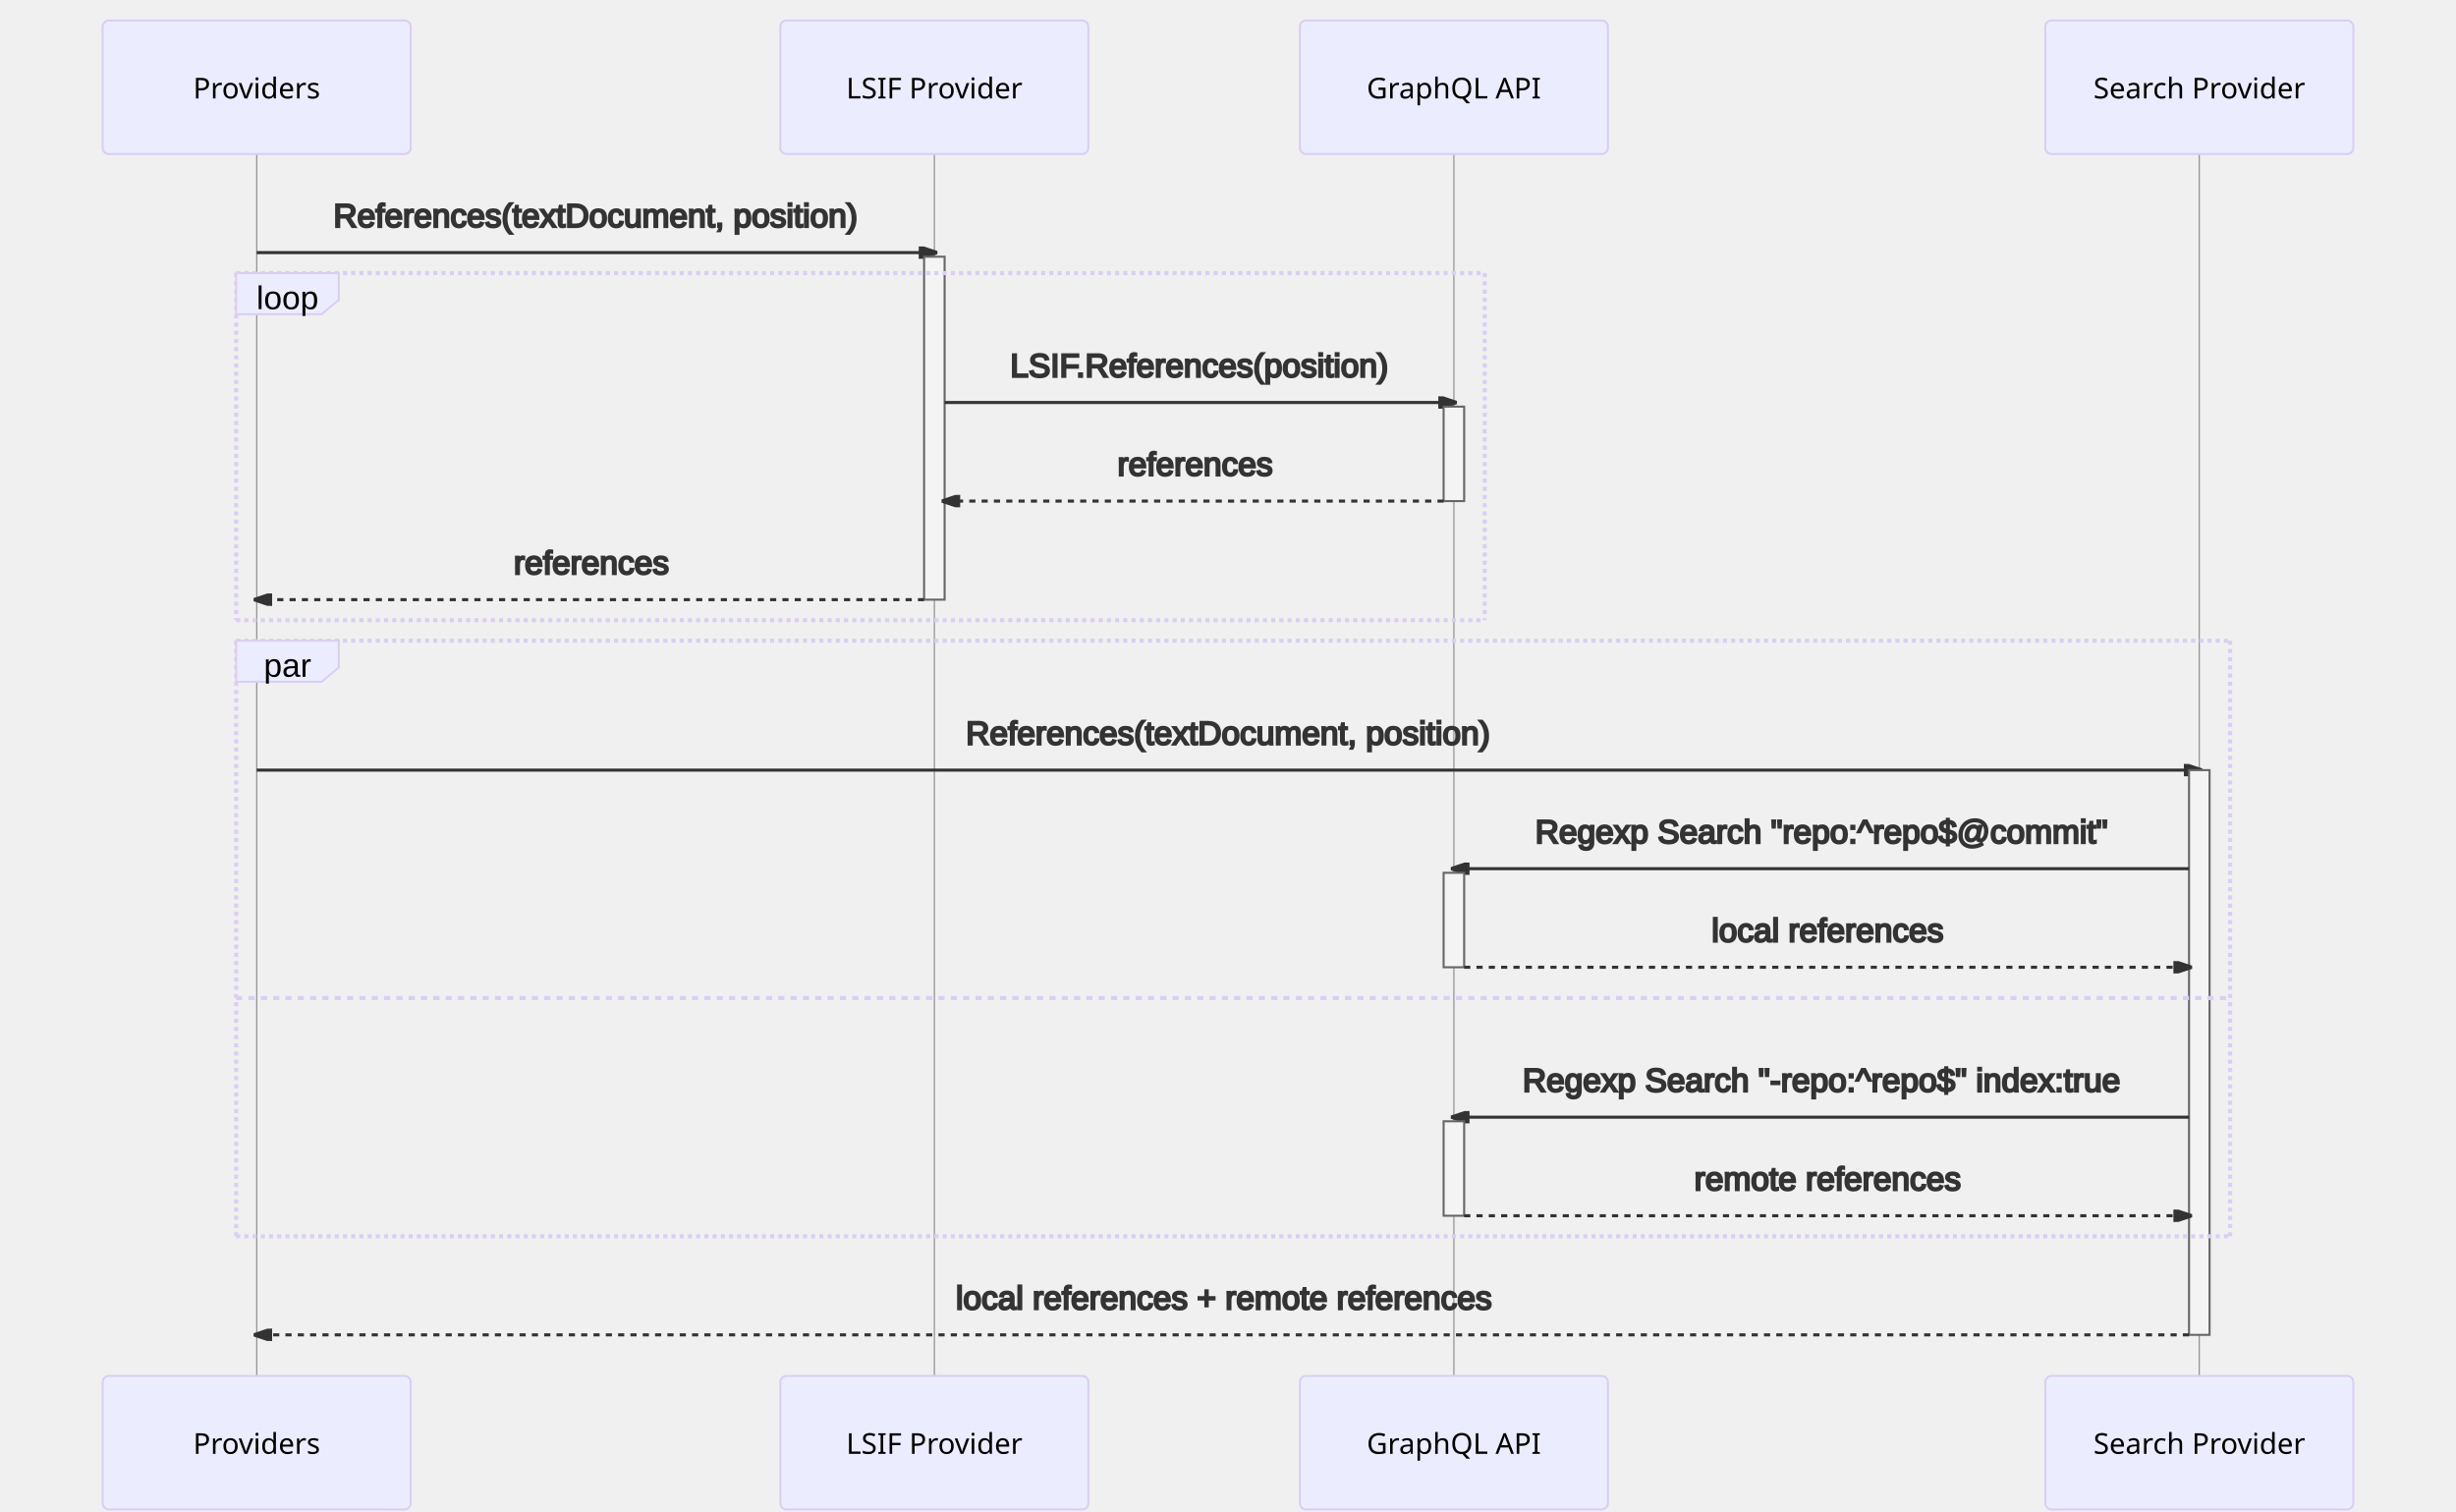
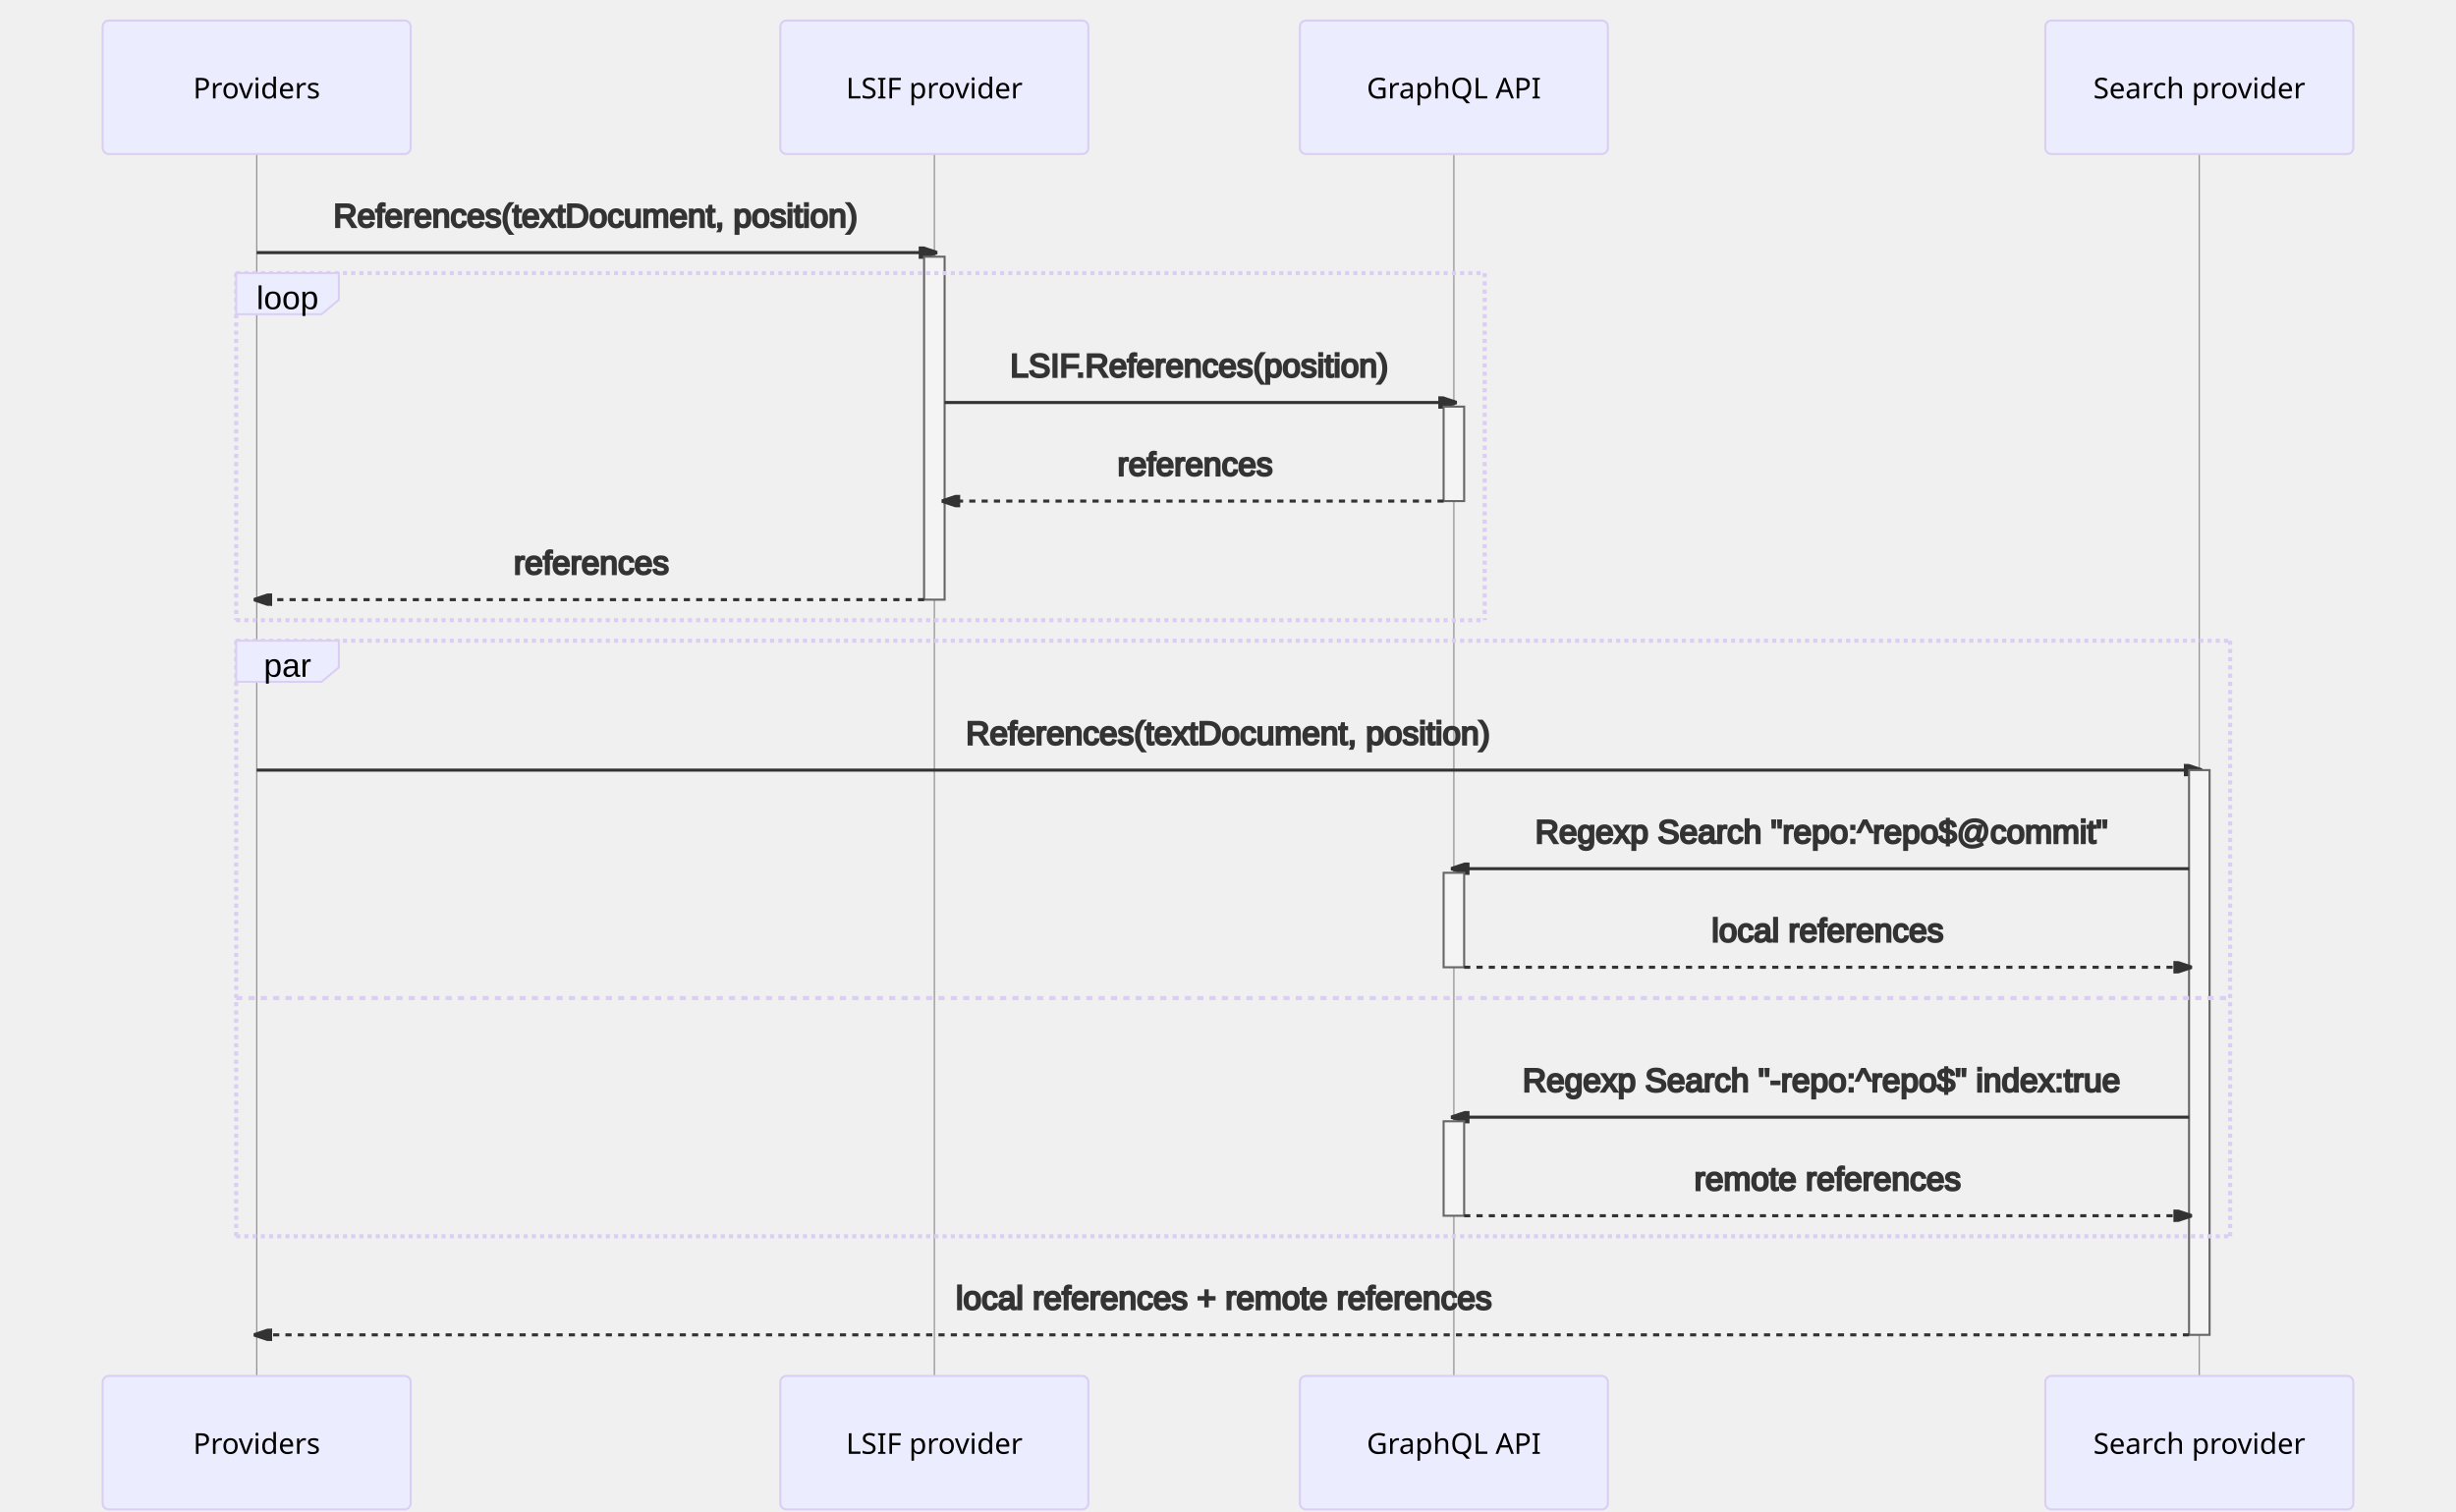
<svg xmlns="http://www.w3.org/2000/svg" id="mermaid-extension-references" width="100%" height="100%" style="max-width:1196px;" viewBox="-50 -10 1196 736">
  <style>#mermaid-extension-references{font-family:"trebuchet ms",verdana,arial;font-size:16px;fill:#333;}#mermaid-extension-references .error-icon{fill:#552222;}#mermaid-extension-references .error-text{fill:#552222;stroke:#552222;}#mermaid-extension-references .edge-thickness-normal{stroke-width:2px;}#mermaid-extension-references .edge-thickness-thick{stroke-width:3.5px;}#mermaid-extension-references .edge-pattern-solid{stroke-dasharray:0;}#mermaid-extension-references .edge-pattern-dashed{stroke-dasharray:3;}#mermaid-extension-references .edge-pattern-dotted{stroke-dasharray:2;}#mermaid-extension-references .marker{fill:#333333;}#mermaid-extension-references .marker.cross{stroke:#333333;}#mermaid-extension-references svg{font-family:"trebuchet ms",verdana,arial;font-size:16px;}#mermaid-extension-references .actor{stroke:hsl(259.626,59.777%,87.902%);fill:#ECECFF;}#mermaid-extension-references text.actor &gt; tspan{fill:black;stroke:none;}#mermaid-extension-references .actor-line{stroke:grey;}#mermaid-extension-references .messageLine0{stroke-width:1.5;stroke-dasharray:none;stroke:#333;}#mermaid-extension-references .messageLine1{stroke-width:1.5;stroke-dasharray:2,2;stroke:#333;}#mermaid-extension-references #arrowhead path{fill:#333;stroke:#333;}#mermaid-extension-references .sequenceNumber{fill:white;}#mermaid-extension-references #sequencenumber{fill:#333;}#mermaid-extension-references #crosshead path{fill:#333;stroke:#333;}#mermaid-extension-references .messageText{fill:#333;stroke:#333;}#mermaid-extension-references .labelBox{stroke:hsl(259.626,59.777%,87.902%);fill:#ECECFF;}#mermaid-extension-references .labelText,#mermaid-extension-references .labelText &gt; tspan{fill:black;stroke:none;}#mermaid-extension-references .loopText,#mermaid-extension-references .loopText &gt; tspan{fill:black;stroke:none;}#mermaid-extension-references .loopLine{stroke-width:2px;stroke-dasharray:2,2;stroke:hsl(259.626,59.777%,87.902%);fill:hsl(259.626,59.777%,87.902%);}#mermaid-extension-references .note{stroke:#aaaa33;fill:#fff5ad;}#mermaid-extension-references .noteText,#mermaid-extension-references .noteText &gt; tspan{fill:black;stroke:none;}#mermaid-extension-references .activation0{fill:#f4f4f4;stroke:#666;}#mermaid-extension-references .activation1{fill:#f4f4f4;stroke:#666;}#mermaid-extension-references .activation2{fill:#f4f4f4;stroke:#666;}#mermaid-extension-references:root{--mermaid-font-family:"trebuchet ms",verdana,arial;}#mermaid-extension-references sequence{fill:apa;}</style>
  <g />
  <g>
    <line id="actor0" x1="75" y1="5" x2="75" y2="725" class="actor-line" stroke-width="0.5px" stroke="#999" />
    <rect x="0" y="0" fill="#eaeaea" stroke="#666" width="150" height="65" rx="3" ry="3" class="actor" />
    <text x="75" y="32.5" dominant-baseline="central" alignment-baseline="central" class="actor" style="text-anchor: middle; font-size: 14px; font-weight: 400; font-family: Open-Sans, sans-serif;">
      <tspan x="75" dy="0">Providers</tspan>
    </text>
  </g>
  <g>
    <line id="actor1" x1="405" y1="5" x2="405" y2="725" class="actor-line" stroke-width="0.5px" stroke="#999" />
    <rect x="330" y="0" fill="#eaeaea" stroke="#666" width="150" height="65" rx="3" ry="3" class="actor" />
    <text x="405" y="32.5" dominant-baseline="central" alignment-baseline="central" class="actor" style="text-anchor: middle; font-size: 14px; font-weight: 400; font-family: Open-Sans, sans-serif;">
-       <tspan x="405" dy="0">LSIF Provider</tspan>
+       <tspan x="405" dy="0">LSIF provider</tspan>
    </text>
  </g>
  <g>
    <line id="actor2" x1="658" y1="5" x2="658" y2="725" class="actor-line" stroke-width="0.5px" stroke="#999" />
    <rect x="583" y="0" fill="#eaeaea" stroke="#666" width="150" height="65" rx="3" ry="3" class="actor" />
    <text x="658" y="32.5" dominant-baseline="central" alignment-baseline="central" class="actor" style="text-anchor: middle; font-size: 14px; font-weight: 400; font-family: Open-Sans, sans-serif;">
      <tspan x="658" dy="0">GraphQL API</tspan>
    </text>
  </g>
  <g>
    <line id="actor3" x1="1021" y1="5" x2="1021" y2="725" class="actor-line" stroke-width="0.5px" stroke="#999" />
    <rect x="946" y="0" fill="#eaeaea" stroke="#666" width="150" height="65" rx="3" ry="3" class="actor" />
    <text x="1021" y="32.5" dominant-baseline="central" alignment-baseline="central" class="actor" style="text-anchor: middle; font-size: 14px; font-weight: 400; font-family: Open-Sans, sans-serif;">
-       <tspan x="1021" dy="0">Search Provider</tspan>
+       <tspan x="1021" dy="0">Search provider</tspan>
    </text>
  </g>
  <defs>
    <marker id="arrowhead" refX="5" refY="2" markerWidth="6" markerHeight="4" orient="auto">
      <path d="M 0,0 V 4 L6,2 Z" />
    </marker>
  </defs>
  <defs>
    <marker id="crosshead" markerWidth="15" markerHeight="8" orient="auto" refX="16" refY="4">
      <path fill="black" stroke="#000000" stroke-width="1px" d="M 9,2 V 6 L16,4 Z" style="stroke-dasharray: 0, 0;" />
      <path fill="none" stroke="#000000" stroke-width="1px" d="M 0,1 L 6,7 M 6,1 L 0,7" style="stroke-dasharray: 0, 0;" />
    </marker>
  </defs>
  <defs>
    <marker id="sequencenumber" refX="15" refY="15" markerWidth="60" markerHeight="40" orient="auto">
      <circle cx="15" cy="15" r="6" />
    </marker>
  </defs>
  <text x="240" y="80" text-anchor="middle" dominant-baseline="middle" alignment-baseline="middle" class="messageText" dy="1em" style="font-family: &quot;trebuchet ms&quot;, verdana, arial; font-size: 16px; font-weight: 400;">References(textDocument, position)</text>
  <line x1="75" y1="113" x2="405" y2="113" class="messageLine0" stroke-width="2" stroke="none" marker-end="url(#arrowhead)" style="fill: none;" />
  <g>
    <rect x="400" y="115" fill="#EDF2AE" stroke="#666" width="10" height="167" rx="0" ry="0" class="activation0" />
  </g>
  <text x="534" y="153" text-anchor="middle" dominant-baseline="middle" alignment-baseline="middle" class="messageText" dy="1em" style="font-family: &quot;trebuchet ms&quot;, verdana, arial; font-size: 16px; font-weight: 400;">LSIF.References(position)</text>
  <line x1="410" y1="186" x2="658" y2="186" class="messageLine0" stroke-width="2" stroke="none" marker-end="url(#arrowhead)" style="fill: none;" />
  <g>
    <rect x="653" y="188" fill="#EDF2AE" stroke="#666" width="10" height="46" rx="0" ry="0" class="activation0" />
  </g>
  <text x="532" y="201" text-anchor="middle" dominant-baseline="middle" alignment-baseline="middle" class="messageText" dy="1em" style="font-family: &quot;trebuchet ms&quot;, verdana, arial; font-size: 16px; font-weight: 400;">references</text>
  <line x1="653" y1="234" x2="410" y2="234" class="messageLine1" stroke-width="2" stroke="none" marker-end="url(#arrowhead)" style="stroke-dasharray: 3, 3; fill: none;" />
  <text x="238" y="249" text-anchor="middle" dominant-baseline="middle" alignment-baseline="middle" class="messageText" dy="1em" style="font-family: &quot;trebuchet ms&quot;, verdana, arial; font-size: 16px; font-weight: 400;">references</text>
  <line x1="400" y1="282" x2="75" y2="282" class="messageLine1" stroke-width="2" stroke="none" marker-end="url(#arrowhead)" style="stroke-dasharray: 3, 3; fill: none;" />
  <g>
    <line x1="65" y1="123" x2="673" y2="123" class="loopLine" />
    <line x1="673" y1="123" x2="673" y2="292" class="loopLine" />
    <line x1="65" y1="292" x2="673" y2="292" class="loopLine" />
    <line x1="65" y1="123" x2="65" y2="292" class="loopLine" />
    <polygon points="65,123 115,123 115,136 106.6,143 65,143" class="labelBox" />
    <text x="90" y="136" text-anchor="middle" dominant-baseline="middle" alignment-baseline="middle" class="labelText" style="font-family: &quot;trebuchet ms&quot;, verdana, arial; font-size: 16px; font-weight: 400;">loop</text>
    <text x="394" y="141" text-anchor="middle" class="loopText" style="font-family: &quot;trebuchet ms&quot;, verdana, arial; font-size: 16px; font-weight: 400;">
      <tspan x="394" />
    </text>
  </g>
  <text x="548" y="332" text-anchor="middle" dominant-baseline="middle" alignment-baseline="middle" class="messageText" dy="1em" style="font-family: &quot;trebuchet ms&quot;, verdana, arial; font-size: 16px; font-weight: 400;">References(textDocument, position)</text>
  <line x1="75" y1="365" x2="1021" y2="365" class="messageLine0" stroke-width="2" stroke="none" marker-end="url(#arrowhead)" style="fill: none;" />
  <g>
    <rect x="1016" y="365" fill="#EDF2AE" stroke="#666" width="10" height="275" rx="0" ry="0" class="activation0" />
  </g>
  <text x="837" y="380" text-anchor="middle" dominant-baseline="middle" alignment-baseline="middle" class="messageText" dy="1em" style="font-family: &quot;trebuchet ms&quot;, verdana, arial; font-size: 16px; font-weight: 400;">Regexp Search "repo:^repo$@commit"</text>
  <line x1="1016" y1="413" x2="658" y2="413" class="messageLine0" stroke-width="2" stroke="none" marker-end="url(#arrowhead)" style="fill: none;" />
  <g>
    <rect x="653" y="415" fill="#EDF2AE" stroke="#666" width="10" height="46" rx="0" ry="0" class="activation0" />
  </g>
  <text x="840" y="428" text-anchor="middle" dominant-baseline="middle" alignment-baseline="middle" class="messageText" dy="1em" style="font-family: &quot;trebuchet ms&quot;, verdana, arial; font-size: 16px; font-weight: 400;">local references</text>
  <line x1="663" y1="461" x2="1016" y2="461" class="messageLine1" stroke-width="2" stroke="none" marker-end="url(#arrowhead)" style="stroke-dasharray: 3, 3; fill: none;" />
  <text x="837" y="501" text-anchor="middle" dominant-baseline="middle" alignment-baseline="middle" class="messageText" dy="1em" style="font-family: &quot;trebuchet ms&quot;, verdana, arial; font-size: 16px; font-weight: 400;">Regexp Search "-repo:^repo$" index:true</text>
  <line x1="1016" y1="534" x2="658" y2="534" class="messageLine0" stroke-width="2" stroke="none" marker-end="url(#arrowhead)" style="fill: none;" />
  <g>
    <rect x="653" y="536" fill="#EDF2AE" stroke="#666" width="10" height="46" rx="0" ry="0" class="activation0" />
  </g>
  <text x="840" y="549" text-anchor="middle" dominant-baseline="middle" alignment-baseline="middle" class="messageText" dy="1em" style="font-family: &quot;trebuchet ms&quot;, verdana, arial; font-size: 16px; font-weight: 400;">remote references</text>
  <line x1="663" y1="582" x2="1016" y2="582" class="messageLine1" stroke-width="2" stroke="none" marker-end="url(#arrowhead)" style="stroke-dasharray: 3, 3; fill: none;" />
  <g>
    <line x1="65" y1="302" x2="1036" y2="302" class="loopLine" />
    <line x1="1036" y1="302" x2="1036" y2="592" class="loopLine" />
    <line x1="65" y1="592" x2="1036" y2="592" class="loopLine" />
    <line x1="65" y1="302" x2="65" y2="592" class="loopLine" />
    <line x1="65" y1="476" x2="1036" y2="476" class="loopLine" style="stroke-dasharray: 3, 3;" />
    <polygon points="65,302 115,302 115,315 106.6,322 65,322" class="labelBox" />
    <text x="90" y="315" text-anchor="middle" dominant-baseline="middle" alignment-baseline="middle" class="labelText" style="font-family: &quot;trebuchet ms&quot;, verdana, arial; font-size: 16px; font-weight: 400;">par</text>
    <text x="575.5" y="320" text-anchor="middle" class="loopText" style="font-family: &quot;trebuchet ms&quot;, verdana, arial; font-size: 16px; font-weight: 400;">
      <tspan x="575.5" />
    </text>
  </g>
  <text x="546" y="607" text-anchor="middle" dominant-baseline="middle" alignment-baseline="middle" class="messageText" dy="1em" style="font-family: &quot;trebuchet ms&quot;, verdana, arial; font-size: 16px; font-weight: 400;">local references + remote references</text>
  <line x1="1016" y1="640" x2="75" y2="640" class="messageLine1" stroke-width="2" stroke="none" marker-end="url(#arrowhead)" style="stroke-dasharray: 3, 3; fill: none;" />
  <g>
    <rect x="0" y="660" fill="#eaeaea" stroke="#666" width="150" height="65" rx="3" ry="3" class="actor" />
    <text x="75" y="692.5" dominant-baseline="central" alignment-baseline="central" class="actor" style="text-anchor: middle; font-size: 14px; font-weight: 400; font-family: Open-Sans, sans-serif;">
      <tspan x="75" dy="0">Providers</tspan>
    </text>
  </g>
  <g>
    <rect x="330" y="660" fill="#eaeaea" stroke="#666" width="150" height="65" rx="3" ry="3" class="actor" />
    <text x="405" y="692.5" dominant-baseline="central" alignment-baseline="central" class="actor" style="text-anchor: middle; font-size: 14px; font-weight: 400; font-family: Open-Sans, sans-serif;">
-       <tspan x="405" dy="0">LSIF Provider</tspan>
+       <tspan x="405" dy="0">LSIF provider</tspan>
    </text>
  </g>
  <g>
    <rect x="583" y="660" fill="#eaeaea" stroke="#666" width="150" height="65" rx="3" ry="3" class="actor" />
    <text x="658" y="692.5" dominant-baseline="central" alignment-baseline="central" class="actor" style="text-anchor: middle; font-size: 14px; font-weight: 400; font-family: Open-Sans, sans-serif;">
      <tspan x="658" dy="0">GraphQL API</tspan>
    </text>
  </g>
  <g>
    <rect x="946" y="660" fill="#eaeaea" stroke="#666" width="150" height="65" rx="3" ry="3" class="actor" />
    <text x="1021" y="692.5" dominant-baseline="central" alignment-baseline="central" class="actor" style="text-anchor: middle; font-size: 14px; font-weight: 400; font-family: Open-Sans, sans-serif;">
-       <tspan x="1021" dy="0">Search Provider</tspan>
+       <tspan x="1021" dy="0">Search provider</tspan>
    </text>
  </g>
</svg>
